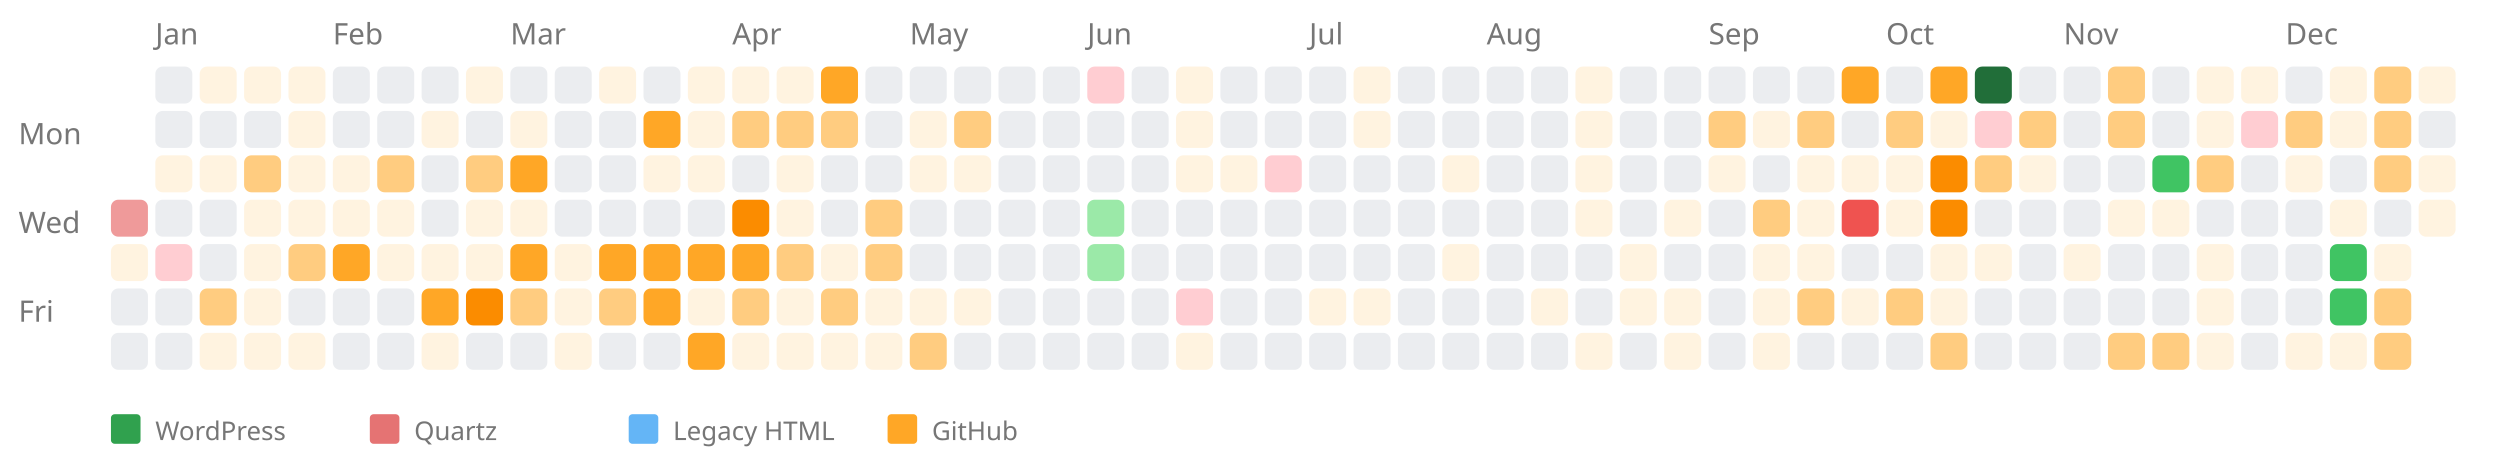
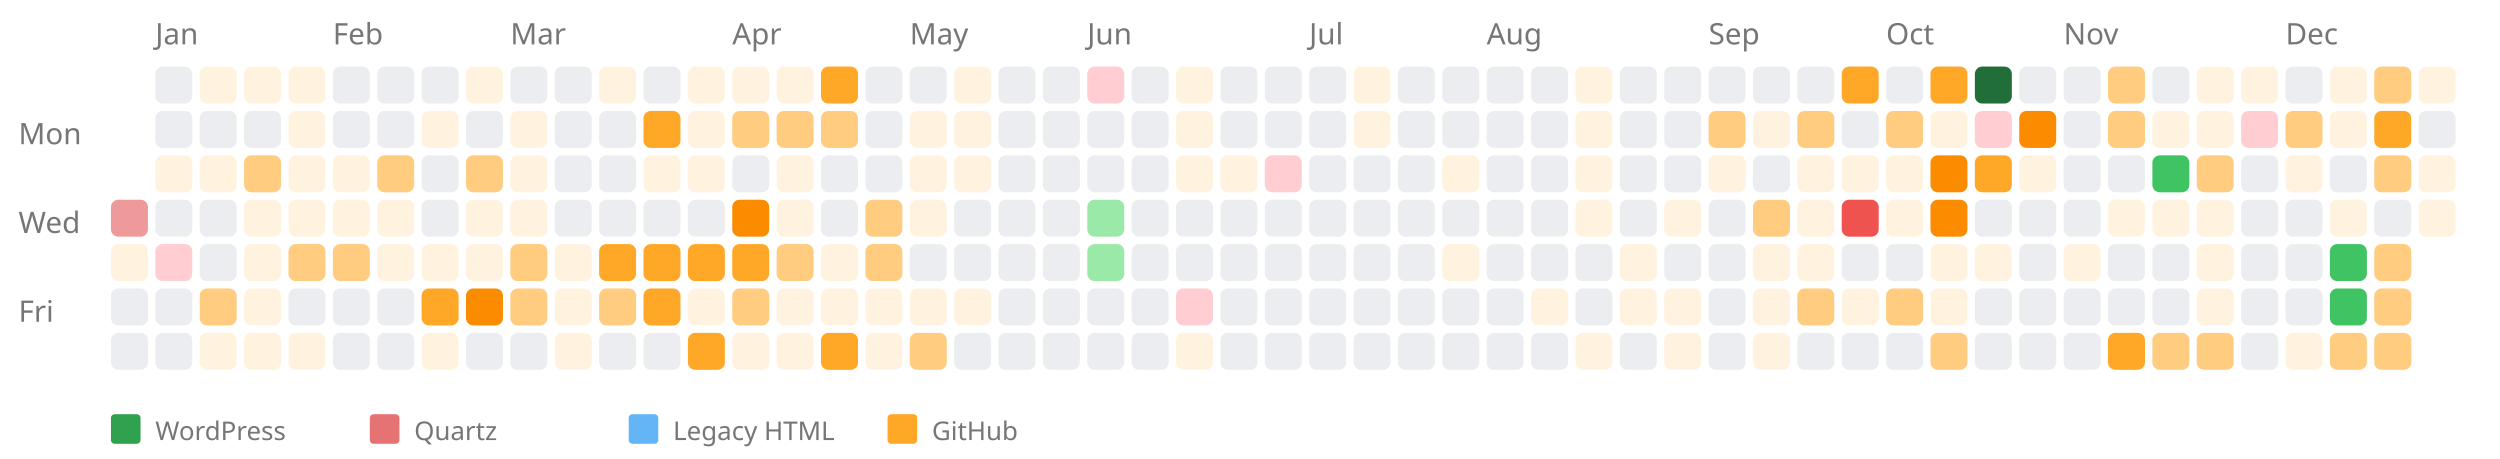
<svg xmlns="http://www.w3.org/2000/svg" width="676" height="124" style="background-color: white;">
  <text x="5" y="39" font-family="sans-serif" font-size="8" fill="#767676">Mon</text>
  <text x="5" y="63" font-family="sans-serif" font-size="8" fill="#767676">Wed</text>
  <text x="5" y="87" font-family="sans-serif" font-size="8" fill="#767676">Fri</text>
  <a href="https://kreier.github.io/quartz/Diary/2025">
    <rect x="30" y="54" width="10" height="10" fill="#ef9a9a" rx="2" ry="2" />
  </a>
  <a href="https://github.com/kreier/timeline/commit/9187268e74a86395db8b0adbc938307e193f051a">
    <rect x="30" y="66" width="10" height="10" fill="#fff3e0" rx="2" ry="2" />
  </a>
  <rect x="30" y="78" width="10" height="10" fill="#ebedf0" rx="2" ry="2" />
  <rect x="30" y="90" width="10" height="10" fill="#ebedf0" rx="2" ry="2" />
  <text x="42" y="12" font-family="sans-serif" font-size="8" fill="#767676">Jan</text>
  <rect x="42" y="18" width="10" height="10" fill="#ebedf0" rx="2" ry="2" />
  <rect x="42" y="30" width="10" height="10" fill="#ebedf0" rx="2" ry="2" />
  <a href="https://github.com/kreier/jetson/commit/bdbabfcb6f606c32b167ce3d1155eee133d336eb">
    <rect x="42" y="42" width="10" height="10" fill="#fff3e0" rx="2" ry="2" />
  </a>
  <rect x="42" y="54" width="10" height="10" fill="#ebedf0" rx="2" ry="2" />
  <a href="https://kreier.github.io/quartz/Projects/Computer/HP-EliteDesk-800-G4-TWR">
    <rect x="42" y="66" width="10" height="10" fill="#ffcdd2" rx="2" ry="2" />
  </a>
  <rect x="42" y="78" width="10" height="10" fill="#ebedf0" rx="2" ry="2" />
  <rect x="42" y="90" width="10" height="10" fill="#ebedf0" rx="2" ry="2" />
  <a href="https://github.com/kreier/ml/commit/f0e67f9ec7ee52666ef031b846d04600a5f2ed39">
    <rect x="54" y="18" width="10" height="10" fill="#fff3e0" rx="2" ry="2" />
  </a>
  <rect x="54" y="30" width="10" height="10" fill="#ebedf0" rx="2" ry="2" />
  <a href="https://github.com/kreier/timeline/commit/c42d1669fc6e147c764d3bede1be26bb2b7caf2b">
    <rect x="54" y="42" width="10" height="10" fill="#fff3e0" rx="2" ry="2" />
  </a>
  <rect x="54" y="54" width="10" height="10" fill="#ebedf0" rx="2" ry="2" />
  <rect x="54" y="66" width="10" height="10" fill="#ebedf0" rx="2" ry="2" />
  <a href="https://github.com/kreier/cru/commit/a10b79119d53286acd2ed4ae763074528e3486a1">
    <rect x="54" y="78" width="10" height="10" fill="#ffcc80" rx="2" ry="2" />
  </a>
  <a href="https://github.com/kreier/timeline/commit/a091c2bf416a2b80ef390476167321018b485fe3">
    <rect x="54" y="90" width="10" height="10" fill="#fff3e0" rx="2" ry="2" />
  </a>
  <a href="https://github.com/kreier/benchmark/commit/73596fa5cacf3ce59e4ee390a948e8539c228a55">
    <rect x="66" y="18" width="10" height="10" fill="#fff3e0" rx="2" ry="2" />
  </a>
  <rect x="66" y="30" width="10" height="10" fill="#ebedf0" rx="2" ry="2" />
  <a href="https://github.com/kreier/cru/commit/1ce996067e379dcabf96d6b3ba876b02bcfa2624">
    <rect x="66" y="42" width="10" height="10" fill="#ffcc80" rx="2" ry="2" />
  </a>
  <a href="https://github.com/kreier/cru/commit/36a51a96a1fcc08c62d21fb10030c906cc574465">
    <rect x="66" y="54" width="10" height="10" fill="#fff3e0" rx="2" ry="2" />
  </a>
  <a href="https://github.com/kreier/cru/commit/e937448f7af4481f9cde66dcbf3b692af440bd8c">
    <rect x="66" y="66" width="10" height="10" fill="#fff3e0" rx="2" ry="2" />
  </a>
  <a href="https://github.com/kreier/cru/commit/95289e8ff8262bb093f5b8bd40b32e852de94756">
    <rect x="66" y="78" width="10" height="10" fill="#fff3e0" rx="2" ry="2" />
  </a>
  <a href="https://github.com/kreier/cru/commit/833c9a09f82972e6bbb9a1b7784bd6f99b28905e">
    <rect x="66" y="90" width="10" height="10" fill="#fff3e0" rx="2" ry="2" />
  </a>
  <a href="https://github.com/kreier/cru/commit/87fab1fe3d6039f39c910acff765e7fe9c0fbaaf">
    <rect x="78" y="18" width="10" height="10" fill="#fff3e0" rx="2" ry="2" />
  </a>
  <a href="https://github.com/kreier/cru/commit/87aa31a7871a5e0ee6db6542e491bbad13c9e96d">
    <rect x="78" y="30" width="10" height="10" fill="#fff3e0" rx="2" ry="2" />
  </a>
  <a href="https://github.com/kreier/cru/commit/7618ab98296fb25b9b4952c8b2fe3da3ea646806">
    <rect x="78" y="42" width="10" height="10" fill="#fff3e0" rx="2" ry="2" />
  </a>
  <a href="https://github.com/kreier/cru/commit/19f3944f913327b5a77809d07de41c42d7a55f4c">
    <rect x="78" y="54" width="10" height="10" fill="#fff3e0" rx="2" ry="2" />
  </a>
  <a href="https://github.com/kreier/cru/commit/95b5038bdef592e503c3377e76dc932fede1d88a">
    <rect x="78" y="66" width="10" height="10" fill="#ffcc80" rx="2" ry="2" />
  </a>
  <rect x="78" y="78" width="10" height="10" fill="#ebedf0" rx="2" ry="2" />
  <a href="https://github.com/kreier/timeline/commit/5e979c17a8ba55b41c73892be9c65749ec3491c4">
    <rect x="78" y="90" width="10" height="10" fill="#fff3e0" rx="2" ry="2" />
  </a>
  <text x="90" y="12" font-family="sans-serif" font-size="8" fill="#767676">Feb</text>
  <rect x="90" y="18" width="10" height="10" fill="#ebedf0" rx="2" ry="2" />
  <rect x="90" y="30" width="10" height="10" fill="#ebedf0" rx="2" ry="2" />
  <a href="https://github.com/kreier/timeline/commit/bf7957fea84aa521a8078d5db9fec0875f58611e">
    <rect x="90" y="42" width="10" height="10" fill="#fff3e0" rx="2" ry="2" />
  </a>
  <a href="https://github.com/kreier/cru/commit/483c39973d4a09814f89cc8a6ad8655e8e436193">
    <rect x="90" y="54" width="10" height="10" fill="#fff3e0" rx="2" ry="2" />
  </a>
  <a href="https://github.com/kreier/cru/commit/46d7b66e68a6b9c197bc05c6e9b418413acbc418">
-     <rect x="90" y="66" width="10" height="10" fill="#ffa726" rx="2" ry="2" />
+     <rect x="90" y="66" width="10" height="10" fill="#ffcc80" rx="2" ry="2" />
  </a>
  <rect x="90" y="78" width="10" height="10" fill="#ebedf0" rx="2" ry="2" />
  <rect x="90" y="90" width="10" height="10" fill="#ebedf0" rx="2" ry="2" />
  <rect x="102" y="18" width="10" height="10" fill="#ebedf0" rx="2" ry="2" />
  <rect x="102" y="30" width="10" height="10" fill="#ebedf0" rx="2" ry="2" />
  <a href="https://github.com/kreier/ml/commit/bab2ac6ae04a5e1e072a30e8b1ae479ed82a2be5">
    <rect x="102" y="42" width="10" height="10" fill="#ffcc80" rx="2" ry="2" />
  </a>
  <a href="https://github.com/kreier/ml/commit/8a659b481df9e9ab0032c09882e982e12f73c3b7">
    <rect x="102" y="54" width="10" height="10" fill="#fff3e0" rx="2" ry="2" />
  </a>
  <a href="https://github.com/kreier/benchmark/commit/4bdb0731acaf99405296b1c770f6d83b336c965e">
    <rect x="102" y="66" width="10" height="10" fill="#fff3e0" rx="2" ry="2" />
  </a>
  <rect x="102" y="78" width="10" height="10" fill="#ebedf0" rx="2" ry="2" />
  <rect x="102" y="90" width="10" height="10" fill="#ebedf0" rx="2" ry="2" />
  <rect x="114" y="18" width="10" height="10" fill="#ebedf0" rx="2" ry="2" />
  <a href="https://github.com/kreier/benchmark/commit/cd7c5639cd4163d92f207366936dfcc0ff15c1c2">
    <rect x="114" y="30" width="10" height="10" fill="#fff3e0" rx="2" ry="2" />
  </a>
  <rect x="114" y="42" width="10" height="10" fill="#ebedf0" rx="2" ry="2" />
  <rect x="114" y="54" width="10" height="10" fill="#ebedf0" rx="2" ry="2" />
  <a href="https://github.com/kreier/ml/commit/5813cd1a2fe75008c13cdb7ad5a914d1f04ddf92">
    <rect x="114" y="66" width="10" height="10" fill="#fff3e0" rx="2" ry="2" />
  </a>
  <a href="https://github.com/kreier/timeline/commit/5fd7dc20027cc87df6bb1a1fdb3d5db51959d5f3">
    <rect x="114" y="78" width="10" height="10" fill="#ffa726" rx="2" ry="2" />
  </a>
  <a href="https://github.com/kreier/timeline/commit/e6d4daf290ed84409b17079c1367d168a66fd3e7">
    <rect x="114" y="90" width="10" height="10" fill="#fff3e0" rx="2" ry="2" />
  </a>
  <a href="https://github.com/kreier/timeline/commit/b5242076eed55fb5a2d094848529d8b5ba9c3f8a">
    <rect x="126" y="18" width="10" height="10" fill="#fff3e0" rx="2" ry="2" />
  </a>
  <rect x="126" y="30" width="10" height="10" fill="#ebedf0" rx="2" ry="2" />
  <a href="https://github.com/kreier/keyboard/commit/19b2f94d6973d8b15796fb55ba7fa4d3e53b6af0">
    <rect x="126" y="42" width="10" height="10" fill="#ffcc80" rx="2" ry="2" />
  </a>
  <a href="https://github.com/kreier/timeline/commit/102c64a30f3a033fcceb0498d09c52b58c22003c">
    <rect x="126" y="54" width="10" height="10" fill="#fff3e0" rx="2" ry="2" />
  </a>
  <a href="https://github.com/kreier/timeline/commit/c174ab238ef05b65fa43ef15039323dfa8b94f13">
    <rect x="126" y="66" width="10" height="10" fill="#fff3e0" rx="2" ry="2" />
  </a>
  <a href="https://github.com/kreier/sre/commit/b22a6db9cce6e580d8e649cefcc8ba8c1d9169db">
    <rect x="126" y="78" width="10" height="10" fill="#fb8c00" rx="2" ry="2" />
  </a>
  <rect x="126" y="90" width="10" height="10" fill="#ebedf0" rx="2" ry="2" />
  <text x="138" y="12" font-family="sans-serif" font-size="8" fill="#767676">Mar</text>
  <rect x="138" y="18" width="10" height="10" fill="#ebedf0" rx="2" ry="2" />
  <a href="https://github.com/kreier/study/commit/46df3e311ecea6706079375d756ab8d3bf45b7d2">
    <rect x="138" y="30" width="10" height="10" fill="#fff3e0" rx="2" ry="2" />
  </a>
-   <a href="https://github.com/kreier/force-curves/commit/d16ec311f20990780f37f4d704a7ccfb38592e67">
-     <rect x="138" y="42" width="10" height="10" fill="#ffa726" rx="2" ry="2" />
-   </a>
-   <a href="https://github.com/kreier/force-curves/commit/a1541e27e4b72a8d48ef13afdf106f67f4f8912c">
+   <a href="https://github.com/kreier/keyboard/commit/ec3d0769c30073507c288b8df9b7c3c2611fe3cc">
+     <rect x="138" y="42" width="10" height="10" fill="#fff3e0" rx="2" ry="2" />
+   </a>
+   <a href="https://github.com/kreier/keyboard/commit/65949bc77228cda6bb9ff3bbf852837feacdd5e6">
    <rect x="138" y="54" width="10" height="10" fill="#fff3e0" rx="2" ry="2" />
  </a>
-   <a href="https://github.com/kreier/force-curves/commit/8d72e885434d69b0715ee20b1e06ef2b56dc3ee7">
-     <rect x="138" y="66" width="10" height="10" fill="#ffa726" rx="2" ry="2" />
+   <a href="https://github.com/kreier/study/commit/42317710056dd6e17a14e1038fbbda3e20c6f6ee">
+     <rect x="138" y="66" width="10" height="10" fill="#ffcc80" rx="2" ry="2" />
  </a>
  <a href="https://github.com/kreier/tripitaka/commit/ab1a4589012aed0af7c03b7b653ab632c0db5a9b">
    <rect x="138" y="78" width="10" height="10" fill="#ffcc80" rx="2" ry="2" />
  </a>
  <rect x="138" y="90" width="10" height="10" fill="#ebedf0" rx="2" ry="2" />
  <rect x="150" y="18" width="10" height="10" fill="#ebedf0" rx="2" ry="2" />
  <rect x="150" y="30" width="10" height="10" fill="#ebedf0" rx="2" ry="2" />
  <rect x="150" y="42" width="10" height="10" fill="#ebedf0" rx="2" ry="2" />
  <rect x="150" y="54" width="10" height="10" fill="#ebedf0" rx="2" ry="2" />
  <a href="https://github.com/kreier/timeline/commit/51ac3dd06faa9e23cc2ad6872909cf2074ba7587">
    <rect x="150" y="66" width="10" height="10" fill="#fff3e0" rx="2" ry="2" />
  </a>
  <a href="https://github.com/kreier/study/commit/80ea57955a15e3698d666179a40a07d0b083ea6d">
    <rect x="150" y="78" width="10" height="10" fill="#fff3e0" rx="2" ry="2" />
  </a>
  <a href="https://github.com/kreier/daniel2/commit/fb0356253960cc3fc554352f4ecd3c95bbae5544">
    <rect x="150" y="90" width="10" height="10" fill="#fff3e0" rx="2" ry="2" />
  </a>
  <a href="https://github.com/kreier/click-classifier/commit/9d02a3cebf62e8b6113352d61c4ad7a9542e4ba5">
    <rect x="162" y="18" width="10" height="10" fill="#fff3e0" rx="2" ry="2" />
  </a>
  <rect x="162" y="30" width="10" height="10" fill="#ebedf0" rx="2" ry="2" />
  <rect x="162" y="42" width="10" height="10" fill="#ebedf0" rx="2" ry="2" />
  <rect x="162" y="54" width="10" height="10" fill="#ebedf0" rx="2" ry="2" />
  <a href="https://github.com/kreier/gps-relativity/commit/bb1ae8272f1520fb867cd4d71d5073c07f1e8461">
    <rect x="162" y="66" width="10" height="10" fill="#ffa726" rx="2" ry="2" />
  </a>
  <a href="https://github.com/kreier/gps-relativity/commit/0586d8bbefcce8c2db31751c990bee2c8d0356bd">
    <rect x="162" y="78" width="10" height="10" fill="#ffcc80" rx="2" ry="2" />
  </a>
  <rect x="162" y="90" width="10" height="10" fill="#ebedf0" rx="2" ry="2" />
  <rect x="174" y="18" width="10" height="10" fill="#ebedf0" rx="2" ry="2" />
  <a href="https://github.com/kreier/daniel2/commit/ba8a23d9b819cda70127803fd09e5fc437103c6e">
    <rect x="174" y="30" width="10" height="10" fill="#ffa726" rx="2" ry="2" />
  </a>
  <a href="https://github.com/kreier/click-classifier/commit/3680f074adec74c50633baeaf39af7e4a280dcb7">
    <rect x="174" y="42" width="10" height="10" fill="#fff3e0" rx="2" ry="2" />
  </a>
  <rect x="174" y="54" width="10" height="10" fill="#ebedf0" rx="2" ry="2" />
  <a href="https://github.com/kreier/jetson/commit/7588d335287b2db14c76fba8d62426355ca522b2">
    <rect x="174" y="66" width="10" height="10" fill="#ffa726" rx="2" ry="2" />
  </a>
  <a href="https://github.com/kreier/jetson/commit/4ab40900ad4b59458fd37ae3129c3ed6cd71f514">
    <rect x="174" y="78" width="10" height="10" fill="#ffa726" rx="2" ry="2" />
  </a>
  <rect x="174" y="90" width="10" height="10" fill="#ebedf0" rx="2" ry="2" />
  <a href="https://github.com/kreier/jetson/commit/2e8f8ccc7aa985ac434a681ade157d41503e040b">
    <rect x="186" y="18" width="10" height="10" fill="#fff3e0" rx="2" ry="2" />
  </a>
  <a href="https://github.com/kreier/jetson/commit/d15836f72c9007f7940d2d61ff24a381e28bed38">
    <rect x="186" y="30" width="10" height="10" fill="#fff3e0" rx="2" ry="2" />
  </a>
  <a href="https://github.com/kreier/jetson/commit/27b66ca354e252bf1b325fc14e066dbb9dc14624">
    <rect x="186" y="42" width="10" height="10" fill="#fff3e0" rx="2" ry="2" />
  </a>
  <rect x="186" y="54" width="10" height="10" fill="#ebedf0" rx="2" ry="2" />
  <a href="https://github.com/kreier/jetson/commit/1f55abb2fc37a2a56480a809341704a9601df117">
    <rect x="186" y="66" width="10" height="10" fill="#ffa726" rx="2" ry="2" />
  </a>
  <a href="https://github.com/kreier/jetson/commit/0d8cdf4bf346d192d40285cbd22a62963f2d2d03">
    <rect x="186" y="78" width="10" height="10" fill="#fff3e0" rx="2" ry="2" />
  </a>
  <a href="https://github.com/kreier/jetson/commit/e5a8cea1ef9c1c59b4b9e075af731905671a3d70">
    <rect x="186" y="90" width="10" height="10" fill="#ffa726" rx="2" ry="2" />
  </a>
  <text x="198" y="12" font-family="sans-serif" font-size="8" fill="#767676">Apr</text>
  <a href="https://github.com/kreier/llama.cpp-jetson/commit/419f4337fc18a7f7c1485341459bdc3bfa8e80a2">
    <rect x="198" y="18" width="10" height="10" fill="#fff3e0" rx="2" ry="2" />
  </a>
  <a href="https://github.com/kreier/jetson/commit/025c61eaf7424c7aff6cc904b3b694dff2822388">
    <rect x="198" y="30" width="10" height="10" fill="#ffcc80" rx="2" ry="2" />
  </a>
  <rect x="198" y="42" width="10" height="10" fill="#ebedf0" rx="2" ry="2" />
  <a href="https://github.com/kreier/aa/commit/b12cb6216783fcfa514daae4220c35f3b0bba01f">
    <rect x="198" y="54" width="10" height="10" fill="#fb8c00" rx="2" ry="2" />
  </a>
  <a href="https://github.com/kreier/jetson/commit/35769ec322f4e380084cf793980ab7ccd0b441e4">
    <rect x="198" y="66" width="10" height="10" fill="#ffa726" rx="2" ry="2" />
  </a>
  <a href="https://github.com/kreier/jetson/commit/508d4f8aa0d5ab22e9c10967fa281ea7bd845507">
    <rect x="198" y="78" width="10" height="10" fill="#ffcc80" rx="2" ry="2" />
  </a>
  <a href="https://github.com/kreier/llama.cpp-jetson.nano/commit/b06384871ddfb9bf8be34b67365b8692e8500afe">
    <rect x="198" y="90" width="10" height="10" fill="#fff3e0" rx="2" ry="2" />
  </a>
  <a href="https://github.com/kreier/llama.cpp-jetson/commit/5fbbdacf5063a24e3479a10ea2f7e509715c998a">
    <rect x="210" y="18" width="10" height="10" fill="#fff3e0" rx="2" ry="2" />
  </a>
  <a href="https://github.com/kreier/llama.cpp-jetson/commit/ed21b1f89df24a19b6a2c3d4b8d81c2360cebbf4">
    <rect x="210" y="30" width="10" height="10" fill="#ffcc80" rx="2" ry="2" />
  </a>
  <a href="https://github.com/kreier/llama.cpp-jetson/commit/d095b11913311be709f215ac5b8e24308a5ccf4c">
    <rect x="210" y="42" width="10" height="10" fill="#fff3e0" rx="2" ry="2" />
  </a>
  <a href="https://github.com/kreier/llama.cpp-jetson/commit/c044ee4e405460728ae1d90a3134e29425c43c83">
    <rect x="210" y="54" width="10" height="10" fill="#fff3e0" rx="2" ry="2" />
  </a>
  <a href="https://github.com/kreier/timeline/commit/0713cd37635db58e7e7b0c17fcf40dc3e30e9f24">
    <rect x="210" y="66" width="10" height="10" fill="#ffcc80" rx="2" ry="2" />
  </a>
  <a href="https://github.com/kreier/timeline/commit/889aa66e53b52a1657e67e8dda6863edee5f6490">
    <rect x="210" y="78" width="10" height="10" fill="#fff3e0" rx="2" ry="2" />
  </a>
  <a href="https://github.com/kreier/hacks/commit/0f81a6ec43c7c81b18d47d433cb3792d8d3d2618">
    <rect x="210" y="90" width="10" height="10" fill="#fff3e0" rx="2" ry="2" />
  </a>
  <a href="https://github.com/kreier/jetson/commit/b6b4ec8c62887888995cd34310c1649c5c1f360f">
    <rect x="222" y="18" width="10" height="10" fill="#ffa726" rx="2" ry="2" />
  </a>
  <a href="https://github.com/kreier/jetson/commit/bda912b74dba2dbcba99ef51258218e07d2b15a6">
    <rect x="222" y="30" width="10" height="10" fill="#ffcc80" rx="2" ry="2" />
  </a>
  <rect x="222" y="42" width="10" height="10" fill="#ebedf0" rx="2" ry="2" />
  <rect x="222" y="54" width="10" height="10" fill="#ebedf0" rx="2" ry="2" />
  <a href="https://github.com/kreier/tripitaka/commit/e95025abb54ee3c56ec46b8e9ff629789f82f160">
    <rect x="222" y="66" width="10" height="10" fill="#fff3e0" rx="2" ry="2" />
  </a>
  <a href="https://github.com/kreier/benchmark/commit/a467ab3e9394c41900c197f58881a2e055beb4a9">
-     <rect x="222" y="78" width="10" height="10" fill="#ffcc80" rx="2" ry="2" />
+     <rect x="222" y="78" width="10" height="10" fill="#fff3e0" rx="2" ry="2" />
  </a>
  <a href="https://github.com/kreier/cuda/commit/84da567a363dbc3527a0c189e1354bfe89c1ca5f">
-     <rect x="222" y="90" width="10" height="10" fill="#fff3e0" rx="2" ry="2" />
+     <rect x="222" y="90" width="10" height="10" fill="#ffa726" rx="2" ry="2" />
  </a>
  <rect x="234" y="18" width="10" height="10" fill="#ebedf0" rx="2" ry="2" />
  <rect x="234" y="30" width="10" height="10" fill="#ebedf0" rx="2" ry="2" />
  <rect x="234" y="42" width="10" height="10" fill="#ebedf0" rx="2" ry="2" />
  <a href="https://github.com/kreier/benchmark/commit/7041cd9fd1a5d2ac65e287b41a95b319cb70cfc5">
    <rect x="234" y="54" width="10" height="10" fill="#ffcc80" rx="2" ry="2" />
  </a>
  <a href="https://github.com/kreier/benchmark/commit/de4d1ae8d45082c1320ed769849556bbce1777ed">
    <rect x="234" y="66" width="10" height="10" fill="#ffcc80" rx="2" ry="2" />
  </a>
  <a href="https://github.com/kreier/timeline/commit/15a7dc1954eeaffcf79b534d4e37008554233641">
    <rect x="234" y="78" width="10" height="10" fill="#fff3e0" rx="2" ry="2" />
  </a>
  <a href="https://github.com/kreier/benchmark/commit/dec32ce9b7ec3280a4582319b71d35db5607f805">
    <rect x="234" y="90" width="10" height="10" fill="#fff3e0" rx="2" ry="2" />
  </a>
  <text x="246" y="12" font-family="sans-serif" font-size="8" fill="#767676">May</text>
  <rect x="246" y="18" width="10" height="10" fill="#ebedf0" rx="2" ry="2" />
  <a href="https://github.com/kreier/ml/commit/66b8eea556fa1c273a0e96f596f3bd2ce4a7b594">
    <rect x="246" y="30" width="10" height="10" fill="#fff3e0" rx="2" ry="2" />
  </a>
  <a href="https://github.com/kreier/llama.cpp-jetson/commit/a944a1785adc7f58c5d6677bfbe574de60139cff">
    <rect x="246" y="42" width="10" height="10" fill="#fff3e0" rx="2" ry="2" />
  </a>
-   <rect x="246" y="54" width="10" height="10" fill="#ebedf0" rx="2" ry="2" />
+   <a href="https://github.com/kreier/prime/commit/1298baef6efa478497a95a03c4607a8d34bc7ee4">
+     <rect x="246" y="54" width="10" height="10" fill="#fff3e0" rx="2" ry="2" />
+   </a>
  <rect x="246" y="66" width="10" height="10" fill="#ebedf0" rx="2" ry="2" />
  <a href="https://github.com/kreier/benchmark/commit/cd9ce0ae92dc84de8022c0ec04b669387857890f">
    <rect x="246" y="78" width="10" height="10" fill="#fff3e0" rx="2" ry="2" />
  </a>
-   <a href="https://github.com/kreier/rp2040/commit/097476db355c4b39f4c09e751b856d33cac5e0d6">
+   <a href="https://github.com/kreier/prime/commit/f7bafcfe9755e535262ab3a06a08b5a891df7031">
    <rect x="246" y="90" width="10" height="10" fill="#ffcc80" rx="2" ry="2" />
  </a>
-   <rect x="258" y="18" width="10" height="10" fill="#ebedf0" rx="2" ry="2" />
+   <a href="https://github.com/kreier/prime/commit/4e66b7c8c70bba0c7f0135b17709c86ac51bc28e">
+     <rect x="258" y="18" width="10" height="10" fill="#fff3e0" rx="2" ry="2" />
+   </a>
  <a href="https://github.com/kreier/benchmark/commit/78bf8c2204e2fe69d10ebc6f71cd514c320f5ded">
-     <rect x="258" y="30" width="10" height="10" fill="#ffcc80" rx="2" ry="2" />
+     <rect x="258" y="30" width="10" height="10" fill="#fff3e0" rx="2" ry="2" />
  </a>
  <a href="https://github.com/kreier/rp2040/commit/b603361b039f702e30ff8d39ea4968f993a0a56d">
    <rect x="258" y="42" width="10" height="10" fill="#fff3e0" rx="2" ry="2" />
  </a>
  <rect x="258" y="54" width="10" height="10" fill="#ebedf0" rx="2" ry="2" />
  <rect x="258" y="66" width="10" height="10" fill="#ebedf0" rx="2" ry="2" />
  <a href="https://github.com/kreier/timeline/commit/a1d49110a4c192ed6c5733b2a1686f1f6ab02524">
    <rect x="258" y="78" width="10" height="10" fill="#fff3e0" rx="2" ry="2" />
  </a>
  <rect x="258" y="90" width="10" height="10" fill="#ebedf0" rx="2" ry="2" />
  <rect x="270" y="18" width="10" height="10" fill="#ebedf0" rx="2" ry="2" />
  <rect x="270" y="30" width="10" height="10" fill="#ebedf0" rx="2" ry="2" />
  <rect x="270" y="42" width="10" height="10" fill="#ebedf0" rx="2" ry="2" />
  <rect x="270" y="54" width="10" height="10" fill="#ebedf0" rx="2" ry="2" />
  <rect x="270" y="66" width="10" height="10" fill="#ebedf0" rx="2" ry="2" />
  <rect x="270" y="78" width="10" height="10" fill="#ebedf0" rx="2" ry="2" />
  <rect x="270" y="90" width="10" height="10" fill="#ebedf0" rx="2" ry="2" />
  <rect x="282" y="18" width="10" height="10" fill="#ebedf0" rx="2" ry="2" />
  <rect x="282" y="30" width="10" height="10" fill="#ebedf0" rx="2" ry="2" />
  <rect x="282" y="42" width="10" height="10" fill="#ebedf0" rx="2" ry="2" />
  <rect x="282" y="54" width="10" height="10" fill="#ebedf0" rx="2" ry="2" />
  <rect x="282" y="66" width="10" height="10" fill="#ebedf0" rx="2" ry="2" />
  <rect x="282" y="78" width="10" height="10" fill="#ebedf0" rx="2" ry="2" />
  <rect x="282" y="90" width="10" height="10" fill="#ebedf0" rx="2" ry="2" />
  <text x="294" y="12" font-family="sans-serif" font-size="8" fill="#767676">Jun</text>
  <a href="https://kreier.github.io/quartz/Blog/2025/06/Discover-a-new-Ice-Cream">
    <rect x="294" y="18" width="10" height="10" fill="#ffcdd2" rx="2" ry="2" />
  </a>
  <rect x="294" y="30" width="10" height="10" fill="#ebedf0" rx="2" ry="2" />
  <rect x="294" y="42" width="10" height="10" fill="#ebedf0" rx="2" ry="2" />
  <a href="https://saiht.de/blog/2025/06/04/two-visitors-from-germany/">
    <rect x="294" y="54" width="10" height="10" fill="#9be9a8" rx="2" ry="2" />
  </a>
  <a href="https://saiht.de/blog/2025/06/05/gehen-wir-noch-einen-trinken/">
    <rect x="294" y="66" width="10" height="10" fill="#9be9a8" rx="2" ry="2" />
  </a>
  <rect x="294" y="78" width="10" height="10" fill="#ebedf0" rx="2" ry="2" />
  <rect x="294" y="90" width="10" height="10" fill="#ebedf0" rx="2" ry="2" />
  <rect x="306" y="18" width="10" height="10" fill="#ebedf0" rx="2" ry="2" />
  <rect x="306" y="30" width="10" height="10" fill="#ebedf0" rx="2" ry="2" />
  <rect x="306" y="42" width="10" height="10" fill="#ebedf0" rx="2" ry="2" />
  <rect x="306" y="54" width="10" height="10" fill="#ebedf0" rx="2" ry="2" />
  <rect x="306" y="66" width="10" height="10" fill="#ebedf0" rx="2" ry="2" />
  <rect x="306" y="78" width="10" height="10" fill="#ebedf0" rx="2" ry="2" />
  <rect x="306" y="90" width="10" height="10" fill="#ebedf0" rx="2" ry="2" />
  <a href="https://github.com/kreier/timeline/commit/8d254f243861b4011e01741e44d766d1b9845220">
    <rect x="318" y="18" width="10" height="10" fill="#fff3e0" rx="2" ry="2" />
  </a>
  <a href="https://github.com/kreier/timeline/commit/852e7b0e6e565abbb4ffa97174670b2459ea9d1e">
    <rect x="318" y="30" width="10" height="10" fill="#fff3e0" rx="2" ry="2" />
  </a>
-   <a href="https://github.com/kreier/KLZ/commit/2b7d2a58fb345f450a7af89f4c1ea7bbc39ee6d1">
+   <a href="https://github.com/kreier/timeline/commit/fe5a2fbec66a32352b1283c2cb33f0110ee1eb43">
    <rect x="318" y="42" width="10" height="10" fill="#fff3e0" rx="2" ry="2" />
  </a>
  <rect x="318" y="54" width="10" height="10" fill="#ebedf0" rx="2" ry="2" />
  <rect x="318" y="66" width="10" height="10" fill="#ebedf0" rx="2" ry="2" />
  <a href="https://kreier.github.io/quartz/Travel/Leisure/Hiking-in-Vietnam">
    <rect x="318" y="78" width="10" height="10" fill="#ffcdd2" rx="2" ry="2" />
  </a>
  <a href="https://github.com/kreier/timeline/commit/f391e3a78e1c2a0c93d7ad6ab618c4d205f03b55">
    <rect x="318" y="90" width="10" height="10" fill="#fff3e0" rx="2" ry="2" />
  </a>
  <rect x="330" y="18" width="10" height="10" fill="#ebedf0" rx="2" ry="2" />
  <rect x="330" y="30" width="10" height="10" fill="#ebedf0" rx="2" ry="2" />
  <a href="https://github.com/kreier/timeline/commit/5ec4b471acb1e359105a3e92ce30c5e202e53aa2">
    <rect x="330" y="42" width="10" height="10" fill="#fff3e0" rx="2" ry="2" />
  </a>
  <rect x="330" y="54" width="10" height="10" fill="#ebedf0" rx="2" ry="2" />
  <rect x="330" y="66" width="10" height="10" fill="#ebedf0" rx="2" ry="2" />
  <rect x="330" y="78" width="10" height="10" fill="#ebedf0" rx="2" ry="2" />
  <rect x="330" y="90" width="10" height="10" fill="#ebedf0" rx="2" ry="2" />
  <rect x="342" y="18" width="10" height="10" fill="#ebedf0" rx="2" ry="2" />
  <rect x="342" y="30" width="10" height="10" fill="#ebedf0" rx="2" ry="2" />
  <a href="https://kreier.github.io/quartz/Blog/2025/07/Núi-Thị-Vải-II">
    <rect x="342" y="42" width="10" height="10" fill="#ffcdd2" rx="2" ry="2" />
  </a>
  <rect x="342" y="54" width="10" height="10" fill="#ebedf0" rx="2" ry="2" />
  <rect x="342" y="66" width="10" height="10" fill="#ebedf0" rx="2" ry="2" />
  <rect x="342" y="78" width="10" height="10" fill="#ebedf0" rx="2" ry="2" />
  <rect x="342" y="90" width="10" height="10" fill="#ebedf0" rx="2" ry="2" />
  <text x="354" y="12" font-family="sans-serif" font-size="8" fill="#767676">Jul</text>
  <rect x="354" y="18" width="10" height="10" fill="#ebedf0" rx="2" ry="2" />
  <rect x="354" y="30" width="10" height="10" fill="#ebedf0" rx="2" ry="2" />
  <rect x="354" y="42" width="10" height="10" fill="#ebedf0" rx="2" ry="2" />
  <rect x="354" y="54" width="10" height="10" fill="#ebedf0" rx="2" ry="2" />
  <rect x="354" y="66" width="10" height="10" fill="#ebedf0" rx="2" ry="2" />
-   <a href="https://github.com/kreier/KLZ/commit/df9a94eb97b882061a9dad8f5c8b690c84022053">
-     <rect x="354" y="78" width="10" height="10" fill="#fff3e0" rx="2" ry="2" />
-   </a>
+   <rect x="354" y="78" width="10" height="10" fill="#ebedf0" rx="2" ry="2" />
  <rect x="354" y="90" width="10" height="10" fill="#ebedf0" rx="2" ry="2" />
  <a href="https://github.com/kreier/timeline/commit/d23e0bdba6fcbb81c74f7d4197d062758e17ebdf">
    <rect x="366" y="18" width="10" height="10" fill="#fff3e0" rx="2" ry="2" />
  </a>
  <a href="https://github.com/kreier/timeline/commit/7788c0ba0eb033f5f8c6a321bd6a6a12cc8daf81">
    <rect x="366" y="30" width="10" height="10" fill="#fff3e0" rx="2" ry="2" />
  </a>
  <rect x="366" y="42" width="10" height="10" fill="#ebedf0" rx="2" ry="2" />
  <rect x="366" y="54" width="10" height="10" fill="#ebedf0" rx="2" ry="2" />
  <rect x="366" y="66" width="10" height="10" fill="#ebedf0" rx="2" ry="2" />
-   <a href="https://github.com/kreier/KLZ/commit/7026a8649238991e35f2bb79b04ad6d447570f8a">
-     <rect x="366" y="78" width="10" height="10" fill="#fff3e0" rx="2" ry="2" />
-   </a>
+   <rect x="366" y="78" width="10" height="10" fill="#ebedf0" rx="2" ry="2" />
  <rect x="366" y="90" width="10" height="10" fill="#ebedf0" rx="2" ry="2" />
  <rect x="378" y="18" width="10" height="10" fill="#ebedf0" rx="2" ry="2" />
  <rect x="378" y="30" width="10" height="10" fill="#ebedf0" rx="2" ry="2" />
  <rect x="378" y="42" width="10" height="10" fill="#ebedf0" rx="2" ry="2" />
  <rect x="378" y="54" width="10" height="10" fill="#ebedf0" rx="2" ry="2" />
  <rect x="378" y="66" width="10" height="10" fill="#ebedf0" rx="2" ry="2" />
  <rect x="378" y="78" width="10" height="10" fill="#ebedf0" rx="2" ry="2" />
  <rect x="378" y="90" width="10" height="10" fill="#ebedf0" rx="2" ry="2" />
  <rect x="390" y="18" width="10" height="10" fill="#ebedf0" rx="2" ry="2" />
  <rect x="390" y="30" width="10" height="10" fill="#ebedf0" rx="2" ry="2" />
  <a href="https://github.com/kreier/timeline/commit/81fc9acee3a4adf7523d1fdfae16335ec6e87986">
    <rect x="390" y="42" width="10" height="10" fill="#fff3e0" rx="2" ry="2" />
  </a>
  <rect x="390" y="54" width="10" height="10" fill="#ebedf0" rx="2" ry="2" />
  <a href="https://github.com/kreier/timeline/commit/1a57195270a839ab5570181afaf1b98833f4876c">
    <rect x="390" y="66" width="10" height="10" fill="#fff3e0" rx="2" ry="2" />
  </a>
  <rect x="390" y="78" width="10" height="10" fill="#ebedf0" rx="2" ry="2" />
  <rect x="390" y="90" width="10" height="10" fill="#ebedf0" rx="2" ry="2" />
  <text x="402" y="12" font-family="sans-serif" font-size="8" fill="#767676">Aug</text>
  <rect x="402" y="18" width="10" height="10" fill="#ebedf0" rx="2" ry="2" />
  <rect x="402" y="30" width="10" height="10" fill="#ebedf0" rx="2" ry="2" />
  <rect x="402" y="42" width="10" height="10" fill="#ebedf0" rx="2" ry="2" />
  <rect x="402" y="54" width="10" height="10" fill="#ebedf0" rx="2" ry="2" />
  <rect x="402" y="66" width="10" height="10" fill="#ebedf0" rx="2" ry="2" />
  <rect x="402" y="78" width="10" height="10" fill="#ebedf0" rx="2" ry="2" />
  <rect x="402" y="90" width="10" height="10" fill="#ebedf0" rx="2" ry="2" />
  <rect x="414" y="18" width="10" height="10" fill="#ebedf0" rx="2" ry="2" />
  <rect x="414" y="30" width="10" height="10" fill="#ebedf0" rx="2" ry="2" />
  <rect x="414" y="42" width="10" height="10" fill="#ebedf0" rx="2" ry="2" />
  <rect x="414" y="54" width="10" height="10" fill="#ebedf0" rx="2" ry="2" />
  <rect x="414" y="66" width="10" height="10" fill="#ebedf0" rx="2" ry="2" />
  <a href="https://github.com/kreier/timeline/commit/0895b948b1667f9baf81ed999b5844bb8603a442">
    <rect x="414" y="78" width="10" height="10" fill="#fff3e0" rx="2" ry="2" />
  </a>
  <rect x="414" y="90" width="10" height="10" fill="#ebedf0" rx="2" ry="2" />
  <a href="https://github.com/kreier/timeline/commit/244509ae939959f6043671ab4b8745ec84750ae5">
    <rect x="426" y="18" width="10" height="10" fill="#fff3e0" rx="2" ry="2" />
  </a>
  <a href="https://github.com/kreier/benchmark/commit/1975531f72c9e251aabe874622a8d8f1aac84fb0">
    <rect x="426" y="30" width="10" height="10" fill="#fff3e0" rx="2" ry="2" />
  </a>
  <a href="https://github.com/kreier/study/commit/4671b8c13ead8546d553298c284989f3abac1401">
    <rect x="426" y="42" width="10" height="10" fill="#fff3e0" rx="2" ry="2" />
  </a>
  <a href="https://github.com/kreier/timeline/commit/2c2dc61e45f6eb9c53bda7734dfbca3da881c6f9">
    <rect x="426" y="54" width="10" height="10" fill="#fff3e0" rx="2" ry="2" />
  </a>
  <rect x="426" y="66" width="10" height="10" fill="#ebedf0" rx="2" ry="2" />
  <rect x="426" y="78" width="10" height="10" fill="#ebedf0" rx="2" ry="2" />
  <a href="https://github.com/kreier/study/commit/9310cb0446025ace43679ed2e88a3949d7638762">
    <rect x="426" y="90" width="10" height="10" fill="#fff3e0" rx="2" ry="2" />
  </a>
  <rect x="438" y="18" width="10" height="10" fill="#ebedf0" rx="2" ry="2" />
  <rect x="438" y="30" width="10" height="10" fill="#ebedf0" rx="2" ry="2" />
  <rect x="438" y="42" width="10" height="10" fill="#ebedf0" rx="2" ry="2" />
  <rect x="438" y="54" width="10" height="10" fill="#ebedf0" rx="2" ry="2" />
  <a href="https://github.com/kreier/study/commit/c8e8d8fd5754bb847977850cb676fd7858c44ffb">
    <rect x="438" y="66" width="10" height="10" fill="#fff3e0" rx="2" ry="2" />
  </a>
  <a href="https://github.com/kreier/study/commit/0ea693c048745dabab7091dfe43ee6e4a0dbc355">
    <rect x="438" y="78" width="10" height="10" fill="#fff3e0" rx="2" ry="2" />
  </a>
  <rect x="438" y="90" width="10" height="10" fill="#ebedf0" rx="2" ry="2" />
  <rect x="450" y="18" width="10" height="10" fill="#ebedf0" rx="2" ry="2" />
  <rect x="450" y="30" width="10" height="10" fill="#ebedf0" rx="2" ry="2" />
  <rect x="450" y="42" width="10" height="10" fill="#ebedf0" rx="2" ry="2" />
  <a href="https://github.com/kreier/timeline/commit/0c9f21ab970bf0d8727e90d20c962d5f4ba24e98">
    <rect x="450" y="54" width="10" height="10" fill="#fff3e0" rx="2" ry="2" />
  </a>
  <rect x="450" y="66" width="10" height="10" fill="#ebedf0" rx="2" ry="2" />
  <a href="https://github.com/kreier/study/commit/082964b551105ce427e5ab9bf0e5d2f74e37cbe4">
    <rect x="450" y="78" width="10" height="10" fill="#fff3e0" rx="2" ry="2" />
  </a>
  <a href="https://github.com/kreier/T300/commit/873480ce2cf50acd39ec53cdd39687f10b8840cc">
    <rect x="450" y="90" width="10" height="10" fill="#fff3e0" rx="2" ry="2" />
  </a>
  <text x="462" y="12" font-family="sans-serif" font-size="8" fill="#767676">Sep</text>
  <rect x="462" y="18" width="10" height="10" fill="#ebedf0" rx="2" ry="2" />
  <a href="https://github.com/kreier/T400/commit/096a2d43ee777390624315b4a53ec6ac29b15337">
    <rect x="462" y="30" width="10" height="10" fill="#ffcc80" rx="2" ry="2" />
  </a>
  <a href="https://github.com/kreier/timeline/commit/d4c00f2d104d09f9a4e08423b6090010c7888f30">
    <rect x="462" y="42" width="10" height="10" fill="#fff3e0" rx="2" ry="2" />
  </a>
  <rect x="462" y="54" width="10" height="10" fill="#ebedf0" rx="2" ry="2" />
  <rect x="462" y="66" width="10" height="10" fill="#ebedf0" rx="2" ry="2" />
  <rect x="462" y="78" width="10" height="10" fill="#ebedf0" rx="2" ry="2" />
  <rect x="462" y="90" width="10" height="10" fill="#ebedf0" rx="2" ry="2" />
  <rect x="474" y="18" width="10" height="10" fill="#ebedf0" rx="2" ry="2" />
  <a href="https://github.com/kreier/timeline/commit/49ff0ea52078eaa09bd5442d61992ae174d982c8">
    <rect x="474" y="30" width="10" height="10" fill="#fff3e0" rx="2" ry="2" />
  </a>
  <rect x="474" y="42" width="10" height="10" fill="#ebedf0" rx="2" ry="2" />
  <a href="https://github.com/kreier/timeline/commit/972982bf88e60f7715b44789cf7a224956d7c168">
    <rect x="474" y="54" width="10" height="10" fill="#ffcc80" rx="2" ry="2" />
  </a>
  <a href="https://github.com/kreier/timeline/commit/daeabf330dade6692b2fac9719efe3ba1890ea0b">
    <rect x="474" y="66" width="10" height="10" fill="#fff3e0" rx="2" ry="2" />
  </a>
  <a href="https://github.com/kreier/study/commit/42d4cb3707c74e3fafbffd8e86fbf4362ed2838f">
    <rect x="474" y="78" width="10" height="10" fill="#fff3e0" rx="2" ry="2" />
  </a>
  <a href="https://github.com/kreier/timeline/commit/cdb815d5be961f6093866f708cc6b5c2c8b879d7">
    <rect x="474" y="90" width="10" height="10" fill="#fff3e0" rx="2" ry="2" />
  </a>
  <rect x="486" y="18" width="10" height="10" fill="#ebedf0" rx="2" ry="2" />
  <a href="https://github.com/kreier/movies/commit/80cfe4fb852783e7fe94aecbf86ce43ddeee2a91">
    <rect x="486" y="30" width="10" height="10" fill="#ffcc80" rx="2" ry="2" />
  </a>
  <a href="https://github.com/kreier/timeline/commit/a447cb83a06d0ce93dfb2d50904d624ae104d352">
    <rect x="486" y="42" width="10" height="10" fill="#fff3e0" rx="2" ry="2" />
  </a>
  <a href="https://github.com/kreier/timeline/commit/013ad15c800eeda0c6aee1b56644089531221822">
    <rect x="486" y="54" width="10" height="10" fill="#fff3e0" rx="2" ry="2" />
  </a>
  <a href="https://github.com/kreier/study/commit/58ac9febae2df42817afa7aea0b81e7151ec7cfa">
    <rect x="486" y="66" width="10" height="10" fill="#fff3e0" rx="2" ry="2" />
  </a>
  <a href="https://github.com/kreier/language-families/commit/8a7044dcc610685e980da3f1448430e57445476d">
    <rect x="486" y="78" width="10" height="10" fill="#ffcc80" rx="2" ry="2" />
  </a>
  <rect x="486" y="90" width="10" height="10" fill="#ebedf0" rx="2" ry="2" />
  <a href="https://github.com/kreier/nam-electric/commit/91fc6d3f726451dd71b53f85261ae40b86ec82c2">
    <rect x="498" y="18" width="10" height="10" fill="#ffa726" rx="2" ry="2" />
  </a>
  <rect x="498" y="30" width="10" height="10" fill="#ebedf0" rx="2" ry="2" />
  <a href="https://github.com/kreier/ESP32/commit/c8a7439ebcc762b24d52443fbaf3a6add7b824fe">
    <rect x="498" y="42" width="10" height="10" fill="#fff3e0" rx="2" ry="2" />
  </a>
  <a href="https://kreier.github.io/quartz/Blog/2025/10/Official-start-of-my-study-at-Su-Pham-and-Extension-of-a-few-projects">
    <rect x="498" y="54" width="10" height="10" fill="#ef5350" rx="2" ry="2" />
  </a>
  <rect x="498" y="66" width="10" height="10" fill="#ebedf0" rx="2" ry="2" />
  <a href="https://github.com/kreier/timeline/commit/0f1cf56e41513d77a28b23a72b4c9725f3851e52">
    <rect x="498" y="78" width="10" height="10" fill="#fff3e0" rx="2" ry="2" />
  </a>
  <rect x="498" y="90" width="10" height="10" fill="#ebedf0" rx="2" ry="2" />
  <text x="510" y="12" font-family="sans-serif" font-size="8" fill="#767676">Oct</text>
  <rect x="510" y="18" width="10" height="10" fill="#ebedf0" rx="2" ry="2" />
  <a href="https://github.com/kreier/timeline/commit/4abf01a90c00637417c56d68f096e64562974826">
    <rect x="510" y="30" width="10" height="10" fill="#ffcc80" rx="2" ry="2" />
  </a>
  <a href="https://github.com/kreier/timeline/commit/ac9ddb5c048b6c57fe309c5c2f0fb6dc36aacbd6">
    <rect x="510" y="42" width="10" height="10" fill="#fff3e0" rx="2" ry="2" />
  </a>
  <a href="https://github.com/kreier/timeline/commit/9b2bb7995354609a32a8ce4096be517cf2ed8395">
    <rect x="510" y="54" width="10" height="10" fill="#fff3e0" rx="2" ry="2" />
  </a>
  <rect x="510" y="66" width="10" height="10" fill="#ebedf0" rx="2" ry="2" />
  <a href="https://github.com/kreier/communicationspeed/commit/e740a96d39087e4a0341287d67c157783eedc00f">
    <rect x="510" y="78" width="10" height="10" fill="#ffcc80" rx="2" ry="2" />
  </a>
  <rect x="510" y="90" width="10" height="10" fill="#ebedf0" rx="2" ry="2" />
  <a href="https://github.com/kreier/communicationspeed/commit/05477e93e7ed334548d50c3872e8b6eeeb7af3c9">
    <rect x="522" y="18" width="10" height="10" fill="#ffa726" rx="2" ry="2" />
  </a>
  <a href="https://github.com/kreier/timeline/commit/3828cf217cd0b7200ed6e19cfdcf38a1eb5940cd">
    <rect x="522" y="30" width="10" height="10" fill="#fff3e0" rx="2" ry="2" />
  </a>
  <a href="https://github.com/kreier/128x64/commit/39128c24d648fc15e044c7fce8fa612768d364b5">
    <rect x="522" y="42" width="10" height="10" fill="#fb8c00" rx="2" ry="2" />
  </a>
  <a href="https://github.com/kreier/logo/commit/03a7e3a8e0a512f173089109b4265e5e4bd5e807">
    <rect x="522" y="54" width="10" height="10" fill="#fb8c00" rx="2" ry="2" />
  </a>
  <a href="https://github.com/kreier/study/commit/8ec259932d864ea5f553f74ca50201698b7f19ac">
    <rect x="522" y="66" width="10" height="10" fill="#fff3e0" rx="2" ry="2" />
  </a>
  <a href="https://github.com/kreier/saiht-parser/commit/c0ea00ffea819c13e7dcdcf89da4d5937bfd08c3">
    <rect x="522" y="78" width="10" height="10" fill="#fff3e0" rx="2" ry="2" />
  </a>
  <a href="https://github.com/kreier/saiht-parser/commit/f7dcb95f27b54bac40049f6854829583675ba631">
    <rect x="522" y="90" width="10" height="10" fill="#ffcc80" rx="2" ry="2" />
  </a>
  <a href="https://saiht.de/blog/2025/10/19/12-years-down-four-more-years-to-go/">
    <rect x="534" y="18" width="10" height="10" fill="#216e39" rx="2" ry="2" />
  </a>
  <a href="https://kreier.github.io/quartz/About-the-blog">
    <rect x="534" y="30" width="10" height="10" fill="#ffcdd2" rx="2" ry="2" />
  </a>
  <a href="https://github.com/kreier/notes/commit/b91bbf34b4d8773dc975283591a0a6d0b5087ca5">
-     <rect x="534" y="42" width="10" height="10" fill="#ffcc80" rx="2" ry="2" />
+     <rect x="534" y="42" width="10" height="10" fill="#ffa726" rx="2" ry="2" />
  </a>
  <rect x="534" y="54" width="10" height="10" fill="#ebedf0" rx="2" ry="2" />
  <a href="https://github.com/kreier/quartz/commit/40109c773b49234609fd5fed588cbd2a9772b4df">
    <rect x="534" y="66" width="10" height="10" fill="#fff3e0" rx="2" ry="2" />
  </a>
  <rect x="534" y="78" width="10" height="10" fill="#ebedf0" rx="2" ry="2" />
  <rect x="534" y="90" width="10" height="10" fill="#ebedf0" rx="2" ry="2" />
  <rect x="546" y="18" width="10" height="10" fill="#ebedf0" rx="2" ry="2" />
-   <a href="https://github.com/kreier/quartz/commit/4e3e33687e13945ee35f234aff9e2337e68611eb">
-     <rect x="546" y="30" width="10" height="10" fill="#ffcc80" rx="2" ry="2" />
+   <a href="https://github.com/kreier/obsidian/commit/cccf0c8878d4af8982fcac52c9010bfad034bc30">
+     <rect x="546" y="30" width="10" height="10" fill="#fb8c00" rx="2" ry="2" />
  </a>
  <a href="https://github.com/kreier/study/commit/7e1e4d5bbf8090ec1203760a361c81ca5246b7e2">
    <rect x="546" y="42" width="10" height="10" fill="#fff3e0" rx="2" ry="2" />
  </a>
  <rect x="546" y="54" width="10" height="10" fill="#ebedf0" rx="2" ry="2" />
  <rect x="546" y="66" width="10" height="10" fill="#ebedf0" rx="2" ry="2" />
  <rect x="546" y="78" width="10" height="10" fill="#ebedf0" rx="2" ry="2" />
  <rect x="546" y="90" width="10" height="10" fill="#ebedf0" rx="2" ry="2" />
  <text x="558" y="12" font-family="sans-serif" font-size="8" fill="#767676">Nov</text>
  <rect x="558" y="18" width="10" height="10" fill="#ebedf0" rx="2" ry="2" />
  <rect x="558" y="30" width="10" height="10" fill="#ebedf0" rx="2" ry="2" />
  <rect x="558" y="42" width="10" height="10" fill="#ebedf0" rx="2" ry="2" />
  <rect x="558" y="54" width="10" height="10" fill="#ebedf0" rx="2" ry="2" />
  <a href="https://github.com/kreier/study/commit/aee3014a2c3c4cd103383f6ce96602bd67fb7d33">
    <rect x="558" y="66" width="10" height="10" fill="#fff3e0" rx="2" ry="2" />
  </a>
  <rect x="558" y="78" width="10" height="10" fill="#ebedf0" rx="2" ry="2" />
  <rect x="558" y="90" width="10" height="10" fill="#ebedf0" rx="2" ry="2" />
  <a href="https://github.com/kreier/study/commit/b3c3a620f5e3527a4bfa88fef4e7cbc67a7fce5b">
    <rect x="570" y="18" width="10" height="10" fill="#ffcc80" rx="2" ry="2" />
  </a>
  <a href="https://github.com/kreier/quartz/commit/070ab9da4f9b523e73bf9ad62c2240b477777397">
    <rect x="570" y="30" width="10" height="10" fill="#ffcc80" rx="2" ry="2" />
  </a>
  <rect x="570" y="42" width="10" height="10" fill="#ebedf0" rx="2" ry="2" />
-   <a href="https://github.com/kreier/quartz/commit/043f0939b5672fc593dd74549ea81fe03f788eac">
+   <a href="https://github.com/kreier/obsidian/commit/b5c26dc32db98e7985077b61865fbc7e25b622ca">
    <rect x="570" y="54" width="10" height="10" fill="#fff3e0" rx="2" ry="2" />
  </a>
  <rect x="570" y="66" width="10" height="10" fill="#ebedf0" rx="2" ry="2" />
  <rect x="570" y="78" width="10" height="10" fill="#ebedf0" rx="2" ry="2" />
  <a href="https://github.com/kreier/logo/commit/c288d8a008e243cd7c4d29e7ba8961f606e925dd">
-     <rect x="570" y="90" width="10" height="10" fill="#ffcc80" rx="2" ry="2" />
+     <rect x="570" y="90" width="10" height="10" fill="#ffa726" rx="2" ry="2" />
  </a>
  <rect x="582" y="18" width="10" height="10" fill="#ebedf0" rx="2" ry="2" />
-   <rect x="582" y="30" width="10" height="10" fill="#ebedf0" rx="2" ry="2" />
+   <a href="https://github.com/kreier/promised-seed/commit/398158e4d91ff975793b2137847b3754e6d4f729">
+     <rect x="582" y="30" width="10" height="10" fill="#fff3e0" rx="2" ry="2" />
+   </a>
  <a href="https://saiht.de/blog/2025/11/18/teacher-day-in-vietnam/">
    <rect x="582" y="42" width="10" height="10" fill="#40c463" rx="2" ry="2" />
  </a>
-   <a href="https://github.com/kreier/timeline/commit/85fe795b8b16b1cf4bf21c0b2161310567aa472e">
+   <a href="https://github.com/kreier/promised-seed/commit/2344e41173aaca57560f3e2982fba4b8d97656cb">
    <rect x="582" y="54" width="10" height="10" fill="#fff3e0" rx="2" ry="2" />
  </a>
  <rect x="582" y="66" width="10" height="10" fill="#ebedf0" rx="2" ry="2" />
  <rect x="582" y="78" width="10" height="10" fill="#ebedf0" rx="2" ry="2" />
  <a href="https://github.com/kreier/language-families/commit/021595cbde62cfc99c2e1dc276e1813c2210b665">
    <rect x="582" y="90" width="10" height="10" fill="#ffcc80" rx="2" ry="2" />
  </a>
  <a href="https://github.com/kreier/thesis08/commit/9bff391bd84f5b2302291cfe46ad7be80f95485c">
    <rect x="594" y="18" width="10" height="10" fill="#fff3e0" rx="2" ry="2" />
  </a>
  <a href="https://github.com/kreier/thesis08/commit/c310b1faa983a4653c34ddf2e62cbc1377e295b0">
    <rect x="594" y="30" width="10" height="10" fill="#fff3e0" rx="2" ry="2" />
  </a>
-   <a href="https://github.com/kreier/thesis08/commit/929c0d52ec8efeb9ad328f504de49e86b76c382e">
+   <a href="https://github.com/kreier/promised-seed/commit/f1d76fc0fbbeb9ab1624402b741d9dc1133bf2de">
    <rect x="594" y="42" width="10" height="10" fill="#ffcc80" rx="2" ry="2" />
  </a>
-   <rect x="594" y="54" width="10" height="10" fill="#ebedf0" rx="2" ry="2" />
+   <a href="https://github.com/kreier/promised-seed/commit/049265effb0ff0c9b65cc2a50b7cbd3c3c96ff69">
+     <rect x="594" y="54" width="10" height="10" fill="#fff3e0" rx="2" ry="2" />
+   </a>
  <a href="https://github.com/kreier/thesis08/commit/6306c84457b9fe3ec932b92f3d2a8afeece1aa41">
    <rect x="594" y="66" width="10" height="10" fill="#fff3e0" rx="2" ry="2" />
  </a>
  <a href="https://github.com/kreier/thesis08/commit/79af6ed89cc18b465a5651cd1a0b3761f796296b">
    <rect x="594" y="78" width="10" height="10" fill="#fff3e0" rx="2" ry="2" />
  </a>
-   <a href="https://github.com/kreier/thesis08/commit/eb9adc43da0a93e5e3a9e21d66601b95d25315b6">
-     <rect x="594" y="90" width="10" height="10" fill="#fff3e0" rx="2" ry="2" />
-   </a>
-   <a href="https://github.com/kreier/promised-seed/blob/main/README.md">
+   <a href="https://github.com/kreier/promised-seed/commit/17e0307383947939303107d8cdfbb1f3e48212f3">
+     <rect x="594" y="90" width="10" height="10" fill="#ffcc80" rx="2" ry="2" />
+   </a>
+   <a href="https://github.com/kreier/promised-seed/commit/f41f9948c517d373db230dcc1266621cbd357dc7">
    <rect x="606" y="18" width="10" height="10" fill="#fff3e0" rx="2" ry="2" />
  </a>
  <a href="https://kreier.github.io/quartz/Blog/2025/12/Black-Virgin-Mountain-II">
    <rect x="606" y="30" width="10" height="10" fill="#ffcdd2" rx="2" ry="2" />
  </a>
  <rect x="606" y="42" width="10" height="10" fill="#ebedf0" rx="2" ry="2" />
  <rect x="606" y="54" width="10" height="10" fill="#ebedf0" rx="2" ry="2" />
  <rect x="606" y="66" width="10" height="10" fill="#ebedf0" rx="2" ry="2" />
  <rect x="606" y="78" width="10" height="10" fill="#ebedf0" rx="2" ry="2" />
  <rect x="606" y="90" width="10" height="10" fill="#ebedf0" rx="2" ry="2" />
  <text x="618" y="12" font-family="sans-serif" font-size="8" fill="#767676">Dec</text>
  <rect x="618" y="18" width="10" height="10" fill="#ebedf0" rx="2" ry="2" />
-   <a href="https://github.com/kreier/quartz/commit/69506a5a074432971b3370874bf446b8f0ddab0a">
+   <a href="https://github.com/kreier/obsidian/commit/ef49da94ab730405f4ab596b8ab9ebe881fb3d09">
    <rect x="618" y="30" width="10" height="10" fill="#ffcc80" rx="2" ry="2" />
  </a>
-   <a href="https://github.com/kreier/quartz/commit/83db3f4ca03902e95d00efa4178f926718fb5dbe">
+   <a href="https://github.com/kreier/obsidian/commit/97685ea0b28ae1ca065b36dfa14c42f26197245b">
    <rect x="618" y="42" width="10" height="10" fill="#fff3e0" rx="2" ry="2" />
  </a>
  <rect x="618" y="54" width="10" height="10" fill="#ebedf0" rx="2" ry="2" />
  <rect x="618" y="66" width="10" height="10" fill="#ebedf0" rx="2" ry="2" />
  <rect x="618" y="78" width="10" height="10" fill="#ebedf0" rx="2" ry="2" />
-   <a href="https://github.com/kreier/quartz/commit/fa6a4f64be8611ac92d4e61ea2f8fe26924f2a38">
+   <a href="https://github.com/kreier/obsidian/commit/0ac3f96af78574110e9a384fdd97607ed05338f1">
    <rect x="618" y="90" width="10" height="10" fill="#fff3e0" rx="2" ry="2" />
  </a>
  <a href="https://github.com/kreier/timeline/commit/f7e8c668bc1994ee7dd7d584028c09f56cc6ad9a">
    <rect x="630" y="18" width="10" height="10" fill="#fff3e0" rx="2" ry="2" />
  </a>
-   <a href="https://github.com/kreier/quartz/commit/c674a4c2f552acd438cc605db7aecbd72cb507bd">
+   <a href="https://github.com/kreier/obsidian/commit/60f3736f24b499828c6d7f1081ab08a7642fb10a">
    <rect x="630" y="30" width="10" height="10" fill="#fff3e0" rx="2" ry="2" />
  </a>
  <rect x="630" y="42" width="10" height="10" fill="#ebedf0" rx="2" ry="2" />
  <a href="https://github.com/kreier/python2018/commit/d0d1e08b3a01bfd96aa7794eb7071dfe291622e2">
    <rect x="630" y="54" width="10" height="10" fill="#fff3e0" rx="2" ry="2" />
  </a>
  <a href="https://saiht.de/blog/2025/12/18/reactivation-2025/">
    <rect x="630" y="66" width="10" height="10" fill="#40c463" rx="2" ry="2" />
  </a>
  <a href="https://saiht.de/blog/2025/12/19/history-of-course-615/">
    <rect x="630" y="78" width="10" height="10" fill="#40c463" rx="2" ry="2" />
  </a>
-   <a href="https://github.com/kreier/timeline/commit/822224f93889eac9cbccf98974a70b2876e21e0e">
-     <rect x="630" y="90" width="10" height="10" fill="#fff3e0" rx="2" ry="2" />
+   <a href="https://github.com/kreier/obsidian/commit/cb25e8213c9007054a7c9a69055e0d2851b253c6">
+     <rect x="630" y="90" width="10" height="10" fill="#ffcc80" rx="2" ry="2" />
  </a>
  <a href="https://github.com/kreier/statistics-diary/commit/9c47fd10a62c5c427468ccc70b7d1d51023e9e15">
    <rect x="642" y="18" width="10" height="10" fill="#ffcc80" rx="2" ry="2" />
  </a>
  <a href="https://github.com/kreier/calendar/commit/f84acefebc36831e03a307f23e7934ac38773321">
-     <rect x="642" y="30" width="10" height="10" fill="#ffcc80" rx="2" ry="2" />
-   </a>
-   <a href="https://github.com/kreier/quartz/commit/db898320f858223fb0d8aeb8ef89319153e91d40">
+     <rect x="642" y="30" width="10" height="10" fill="#ffa726" rx="2" ry="2" />
+   </a>
+   <a href="https://github.com/kreier/obsidian/commit/ca0156cb37f6574c1f7f01a5f3853b8993fb45e8">
    <rect x="642" y="42" width="10" height="10" fill="#ffcc80" rx="2" ry="2" />
  </a>
  <rect x="642" y="54" width="10" height="10" fill="#ebedf0" rx="2" ry="2" />
-   <a href="https://github.com/kreier/quartz/commit/c3ec044ecf41e22dfc12eab62871cd32ce423a24">
-     <rect x="642" y="66" width="10" height="10" fill="#fff3e0" rx="2" ry="2" />
+   <a href="https://github.com/kreier/obsidian/commit/ffc2ec2e86fe618df4c65cf5db4f832f5e4d0091">
+     <rect x="642" y="66" width="10" height="10" fill="#ffcc80" rx="2" ry="2" />
  </a>
  <a href="https://github.com/kreier/communicationspeed/commit/ea73ca33f789f91378d545958aab4b921bfd72a4">
    <rect x="642" y="78" width="10" height="10" fill="#ffcc80" rx="2" ry="2" />
  </a>
  <a href="https://github.com/kreier/quartz/commit/85ef5b3520943fd9d84d65469e977ed81613f579">
    <rect x="642" y="90" width="10" height="10" fill="#ffcc80" rx="2" ry="2" />
  </a>
-   <a href="https://github.com/kreier/quartz/commit/ea7a3e9264340f9f7db9d26f435edda8aaea8609">
+   <a href="https://github.com/kreier/obsidian/commit/f641eed98757c8b6c829988cc493e6d1227dbe5b">
    <rect x="654" y="18" width="10" height="10" fill="#fff3e0" rx="2" ry="2" />
  </a>
  <rect x="654" y="30" width="10" height="10" fill="#ebedf0" rx="2" ry="2" />
-   <a href="https://github.com/kreier/quartz/commit/5a85cf1ee3849c6a1b3810ee9731a84ed37a5f50">
+   <a href="https://github.com/kreier/obsidian/commit/bec93c395df94ffb29daa916f1bb3a58b3a30bde">
    <rect x="654" y="42" width="10" height="10" fill="#fff3e0" rx="2" ry="2" />
  </a>
  <a href="https://github.com/kreier/thesis08/commit/e39e18e15776a370e7c3437286803e109dc92b62">
    <rect x="654" y="54" width="10" height="10" fill="#fff3e0" rx="2" ry="2" />
  </a>
  <rect x="30" y="112" width="8" height="8" fill="#30a14e" rx="1" ry="1" />
  <text x="42" y="119" font-family="sans-serif" font-size="7" fill="#767676">WordPress</text>
  <rect x="100" y="112" width="8" height="8" fill="#e57373" rx="1" ry="1" />
  <text x="112" y="119" font-family="sans-serif" font-size="7" fill="#767676">Quartz</text>
  <rect x="170" y="112" width="8" height="8" fill="#64b5f6" rx="1" ry="1" />
  <text x="182" y="119" font-family="sans-serif" font-size="7" fill="#767676">Legacy HTML</text>
  <rect x="240" y="112" width="8" height="8" fill="#ffa726" rx="1" ry="1" />
  <text x="252" y="119" font-family="sans-serif" font-size="7" fill="#767676">GitHub</text>
</svg>
